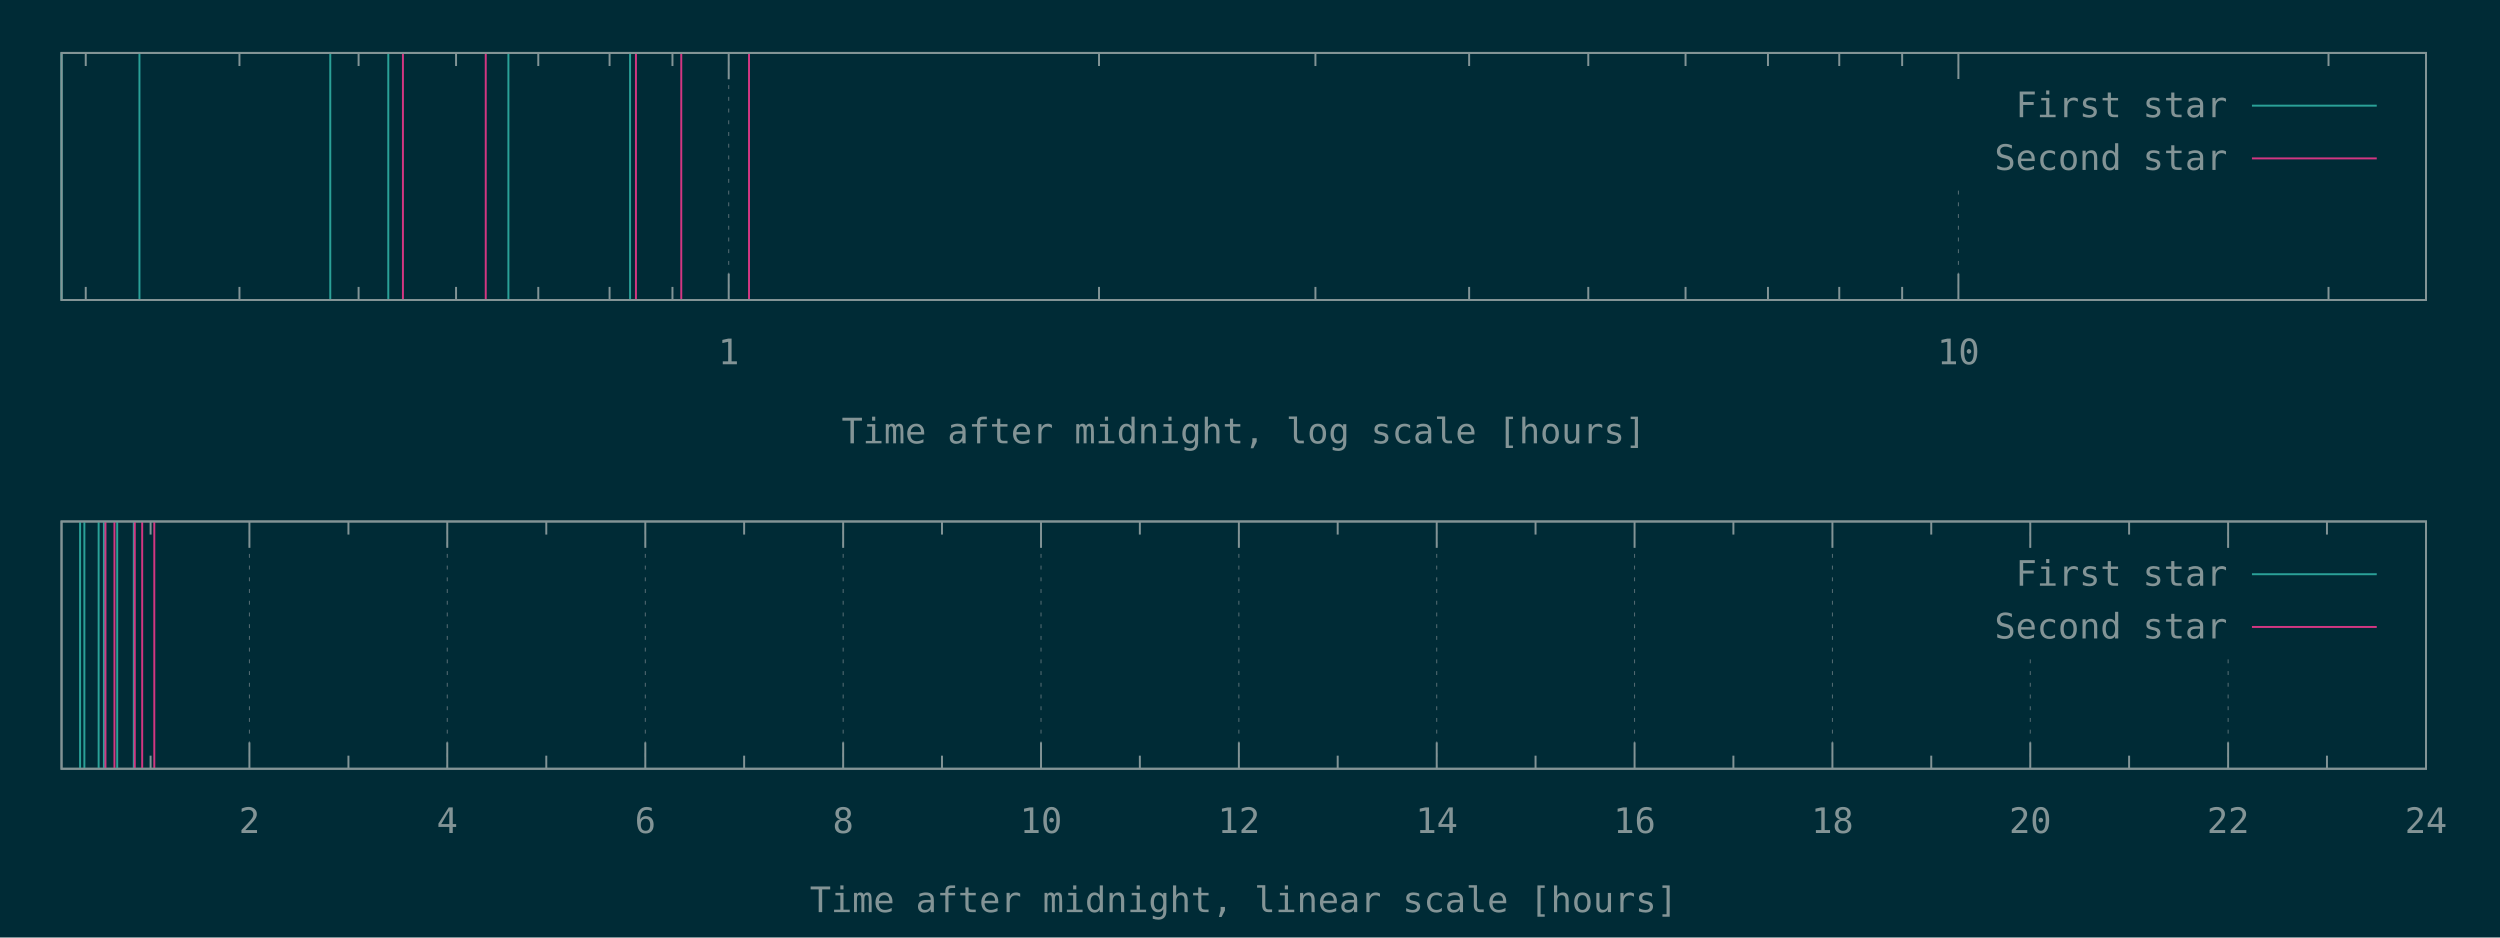
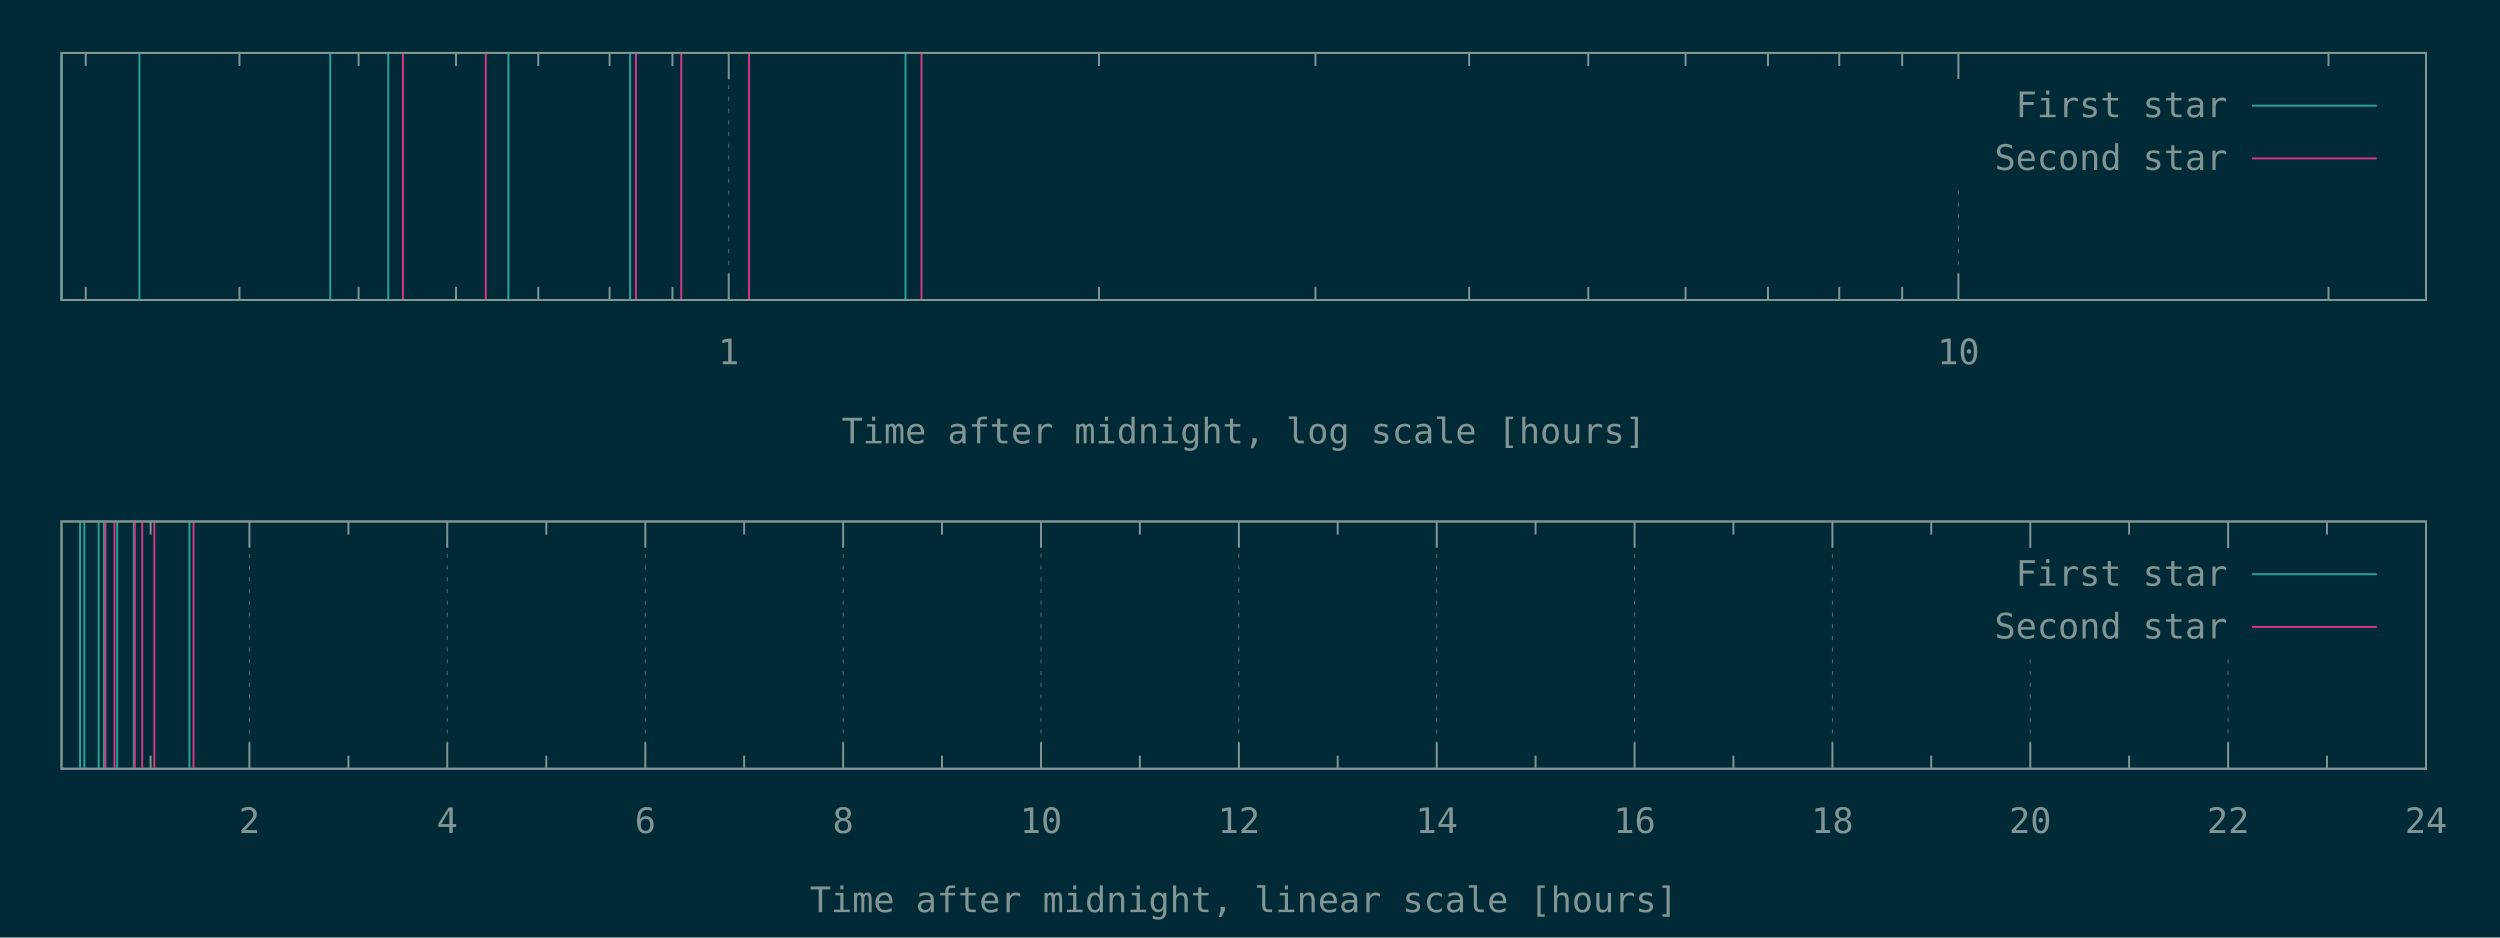
<svg xmlns="http://www.w3.org/2000/svg" xmlns:xlink="http://www.w3.org/1999/xlink" width="1280" height="480" viewBox="0 0 1280 480">
  <g id="gnuplot_canvas">
    <rect x="0" y="0" width="1280" height="480" fill="#002b36" />
    <defs>
      <circle id="gpDot" r="0.5" stroke-width="0.5" stroke="currentColor" />
      <path id="gpPt0" stroke-width="0.148" stroke="currentColor" d="M-1,0 h2 M0,-1 v2" />
      <path id="gpPt1" stroke-width="0.148" stroke="currentColor" d="M-1,-1 L1,1 M1,-1 L-1,1" />
      <path id="gpPt2" stroke-width="0.148" stroke="currentColor" d="M-1,0 L1,0 M0,-1 L0,1 M-1,-1 L1,1 M-1,1 L1,-1" />
      <rect id="gpPt3" stroke-width="0.148" stroke="currentColor" x="-1" y="-1" width="2" height="2" />
      <rect id="gpPt4" stroke-width="0.148" stroke="currentColor" fill="currentColor" x="-1" y="-1" width="2" height="2" />
      <circle id="gpPt5" stroke-width="0.148" stroke="currentColor" cx="0" cy="0" r="1" />
      <use xlink:href="#gpPt5" id="gpPt6" fill="currentColor" stroke="none" />
      <path id="gpPt7" stroke-width="0.148" stroke="currentColor" d="M0,-1.33 L-1.33,0.67 L1.33,0.67 z" />
      <use xlink:href="#gpPt7" id="gpPt8" fill="currentColor" stroke="none" />
      <use xlink:href="#gpPt7" id="gpPt9" stroke="currentColor" transform="rotate(180)" />
      <use xlink:href="#gpPt9" id="gpPt10" fill="currentColor" stroke="none" />
      <use xlink:href="#gpPt3" id="gpPt11" stroke="currentColor" transform="rotate(45)" />
      <use xlink:href="#gpPt11" id="gpPt12" fill="currentColor" stroke="none" />
      <path id="gpPt13" stroke-width="0.148" stroke="currentColor" d="M0,1.330 L1.265,0.411 L0.782,-1.067 L-0.782,-1.076 L-1.265,0.411 z" />
      <use xlink:href="#gpPt13" id="gpPt14" fill="currentColor" stroke="none" />
      <filter id="textbox" filterUnits="objectBoundingBox" x="0" y="0" height="1" width="1">
        <feFlood flood-color="#002B36" flood-opacity="1" result="bgnd" />
        <feComposite in="SourceGraphic" in2="bgnd" operator="atop" />
      </filter>
      <filter id="greybox" filterUnits="objectBoundingBox" x="0" y="0" height="1" width="1">
        <feFlood flood-color="lightgrey" flood-opacity="1" result="grey" />
        <feComposite in="SourceGraphic" in2="grey" operator="atop" />
      </filter>
    </defs>
    <g fill="none" color="#002B36" stroke="currentColor" stroke-width="1.00" stroke-linecap="butt" stroke-linejoin="miter">
</g>
    <g fill="none" color="black" stroke="currentColor" stroke-width="1.00" stroke-linecap="butt" stroke-linejoin="miter">
      <path stroke="rgb(131, 148, 150)" d="M43.9,153.6 L43.9,146.9 M43.9,27.1 L43.9,33.8 M122.6,153.6 L122.6,146.9 M122.6,27.1 L122.6,33.8   M183.6,153.6 L183.6,146.9 M183.6,27.1 L183.6,33.8 M233.5,153.6 L233.5,146.9 M233.5,27.1 L233.5,33.8   M275.6,153.6 L275.6,146.9 M275.6,27.1 L275.6,33.8 M312.1,153.6 L312.1,146.9 M312.1,27.1 L312.1,33.8   M344.3,153.6 L344.3,146.9 M344.3,27.1 L344.3,33.8  " />
    </g>
    <g fill="none" color="black" stroke="rgb(131, 148, 150)" stroke-width="0.50" stroke-linecap="butt" stroke-linejoin="miter">
</g>
    <g fill="none" color="gray" stroke="currentColor" stroke-width="0.50" stroke-linecap="butt" stroke-linejoin="miter">
      <path stroke="rgb( 88, 110, 117)" stroke-dasharray="2,4" class="gridline" d="M373.1,153.6 L373.1,27.1  " />
    </g>
    <g fill="none" color="gray" stroke="rgb( 88, 110, 117)" stroke-width="1.00" stroke-linecap="butt" stroke-linejoin="miter">
</g>
    <g fill="none" color="black" stroke="currentColor" stroke-width="1.00" stroke-linecap="butt" stroke-linejoin="miter">
      <path stroke="rgb(131, 148, 150)" d="M373.1,153.6 L373.1,140.1 M373.1,27.1 L373.1,40.6  " />
      <g transform="translate(373.1,186.5)" stroke="none" fill="rgb(131,148,150)" font-family="Inconsolata" font-size="18.00" text-anchor="middle">
        <text>
          <tspan font-family="Inconsolata"> 1</tspan>
        </text>
      </g>
    </g>
    <g fill="none" color="black" stroke="currentColor" stroke-width="1.00" stroke-linecap="butt" stroke-linejoin="miter">
      <path stroke="rgb(131, 148, 150)" d="M562.7,153.6 L562.7,146.9 M562.7,27.1 L562.7,33.8 M673.5,153.6 L673.5,146.9 M673.5,27.1 L673.5,33.8   M752.2,153.6 L752.2,146.9 M752.2,27.1 L752.2,33.8 M813.2,153.6 L813.2,146.9 M813.2,27.1 L813.2,33.8   M863.0,153.6 L863.0,146.9 M863.0,27.1 L863.0,33.8 M905.2,153.6 L905.2,146.9 M905.2,27.1 L905.2,33.8   M941.7,153.6 L941.7,146.9 M941.7,27.1 L941.7,33.8 M973.9,153.6 L973.9,146.9 M973.9,27.1 L973.9,33.8    " />
    </g>
    <g fill="none" color="black" stroke="rgb(131, 148, 150)" stroke-width="0.50" stroke-linecap="butt" stroke-linejoin="miter">
</g>
    <g fill="none" color="gray" stroke="currentColor" stroke-width="0.50" stroke-linecap="butt" stroke-linejoin="miter">
      <path stroke="rgb( 88, 110, 117)" stroke-dasharray="2,4" class="gridline" d="M1002.7,153.6 L1002.7,94.6 M1002.7,40.6 L1002.7,27.1  " />
    </g>
    <g fill="none" color="gray" stroke="rgb( 88, 110, 117)" stroke-width="1.00" stroke-linecap="butt" stroke-linejoin="miter">
</g>
    <g fill="none" color="black" stroke="currentColor" stroke-width="1.00" stroke-linecap="butt" stroke-linejoin="miter">
      <path stroke="rgb(131, 148, 150)" d="M1002.7,153.6 L1002.7,140.1 M1002.7,27.1 L1002.7,40.6  " />
      <g transform="translate(1002.7,186.5)" stroke="none" fill="rgb(131,148,150)" font-family="Inconsolata" font-size="18.00" text-anchor="middle">
        <text>
          <tspan font-family="Inconsolata"> 10</tspan>
        </text>
      </g>
    </g>
    <g fill="none" color="black" stroke="currentColor" stroke-width="1.00" stroke-linecap="butt" stroke-linejoin="miter">
      <path stroke="rgb(131, 148, 150)" d="M1192.2,153.6 L1192.2,146.9 M1192.2,27.1 L1192.2,33.8  " />
    </g>
    <g fill="none" color="black" stroke="currentColor" stroke-width="1.00" stroke-linecap="butt" stroke-linejoin="miter">
      <path stroke="rgb(131, 148, 150)" d="M31.5,27.1 L31.5,153.6 L1242.1,153.6 L1242.1,27.1 L31.5,27.1 Z  " />
    </g>
    <g fill="none" color="black" stroke="currentColor" stroke-width="1.00" stroke-linecap="butt" stroke-linejoin="miter">
      <g transform="translate(636.8,227.0)" stroke="none" fill="rgb(131,148,150)" font-family="Inconsolata" font-size="18.00" text-anchor="middle">
        <text>
          <tspan font-family="Inconsolata">Time after midnight, log scale [hours]</tspan>
        </text>
      </g>
    </g>
    <g fill="none" color="black" stroke="currentColor" stroke-width="1.00" stroke-linecap="butt" stroke-linejoin="miter">
</g>
    <g id="gnuplot_plot_1a">
      <g fill="none" color="black" stroke="currentColor" stroke-width="1.00" stroke-linecap="butt" stroke-linejoin="miter">
-         <path stroke="rgb( 42, 161, 152)" d="M31.5,153.6 L31.5,27.1 M71.4,153.6 L71.4,27.1 M169.1,153.6 L169.1,27.1 M198.8,153.6 L198.8,27.1   M260.3,153.6 L260.3,27.1 M322.6,153.6 L322.6,27.1  " />
+         <path stroke="rgb( 42, 161, 152)" d="M31.5,153.6 L31.5,27.1 M71.4,153.6 L71.4,27.1 M169.1,153.6 L169.1,27.1 M198.8,153.6 L198.8,27.1   M260.3,153.6 L260.3,27.1 M322.6,153.6 L322.6,27.1 M463.6,153.6 L463.6,27.1  " />
      </g>
    </g>
    <g id="gnuplot_plot_2a">
      <g fill="none" color="black" stroke="currentColor" stroke-width="1.00" stroke-linecap="butt" stroke-linejoin="miter">
-         <path stroke="rgb(211,  54, 130)" d="M206.3,153.6 L206.3,27.1 M248.7,153.6 L248.7,27.1 M325.6,153.6 L325.6,27.1 M348.8,153.6 L348.8,27.1   M383.5,153.6 L383.5,27.1  " />
+         <path stroke="rgb(211,  54, 130)" d="M206.3,153.6 L206.3,27.1 M248.7,153.6 L248.7,27.1 M325.6,153.6 L325.6,27.1 M348.8,153.6 L348.8,27.1   M383.5,153.6 L383.5,27.1 M471.8,153.6 L471.8,27.1  " />
      </g>
    </g>
    <g stroke="none" shape-rendering="crispEdges">
      <polygon fill="#002B36" points="1001.8,94.6 1229.5,94.6 1229.5,40.6 1001.8,40.6 " />
    </g>
    <g id="gnuplot_plot_1a">
      <g fill="none" color="black" stroke="currentColor" stroke-width="1.00" stroke-linecap="butt" stroke-linejoin="miter">
        <g transform="translate(1140.4,60.0)" stroke="none" fill="rgb(131,148,150)" font-family="Inconsolata" font-size="18.00" text-anchor="end">
          <text>
            <tspan font-family="Inconsolata">First star</tspan>
          </text>
        </g>
      </g>
      <g fill="none" color="black" stroke="currentColor" stroke-width="1.00" stroke-linecap="butt" stroke-linejoin="miter">
        <path stroke="rgb( 42, 161, 152)" d="M1153.0,54.1 L1216.9,54.1  " />
      </g>
    </g>
    <g id="gnuplot_plot_2a">
      <g fill="none" color="black" stroke="currentColor" stroke-width="1.00" stroke-linecap="butt" stroke-linejoin="miter">
        <g transform="translate(1140.4,87.0)" stroke="none" fill="rgb(131,148,150)" font-family="Inconsolata" font-size="18.00" text-anchor="end">
          <text>
            <tspan font-family="Inconsolata">Second star</tspan>
          </text>
        </g>
      </g>
      <g fill="none" color="black" stroke="currentColor" stroke-width="1.00" stroke-linecap="butt" stroke-linejoin="miter">
        <path stroke="rgb(211,  54, 130)" d="M1153.0,81.1 L1216.9,81.1  " />
      </g>
    </g>
    <g fill="none" color="#002B36" stroke="rgb(211,  54, 130)" stroke-width="2.00" stroke-linecap="butt" stroke-linejoin="miter">
</g>
    <g fill="none" color="black" stroke="currentColor" stroke-width="2.00" stroke-linecap="butt" stroke-linejoin="miter">
</g>
    <g fill="none" color="black" stroke="black" stroke-width="1.00" stroke-linecap="butt" stroke-linejoin="miter">
</g>
    <g fill="none" color="black" stroke="currentColor" stroke-width="1.00" stroke-linecap="butt" stroke-linejoin="miter">
      <path stroke="rgb(131, 148, 150)" d="M31.5,27.1 L31.5,153.6 L1242.1,153.6 L1242.1,27.1 L31.5,27.1 Z  " />
    </g>
    <g fill="none" color="black" stroke="currentColor" stroke-width="1.00" stroke-linecap="butt" stroke-linejoin="miter">
</g>
    <g fill="none" color="black" stroke="currentColor" stroke-width="1.00" stroke-linecap="butt" stroke-linejoin="miter">
      <path stroke="rgb(131, 148, 150)" d="M77.1,393.6 L77.1,386.9 M77.1,267.0 L77.1,273.7  " />
    </g>
    <g fill="none" color="black" stroke="rgb(131, 148, 150)" stroke-width="0.50" stroke-linecap="butt" stroke-linejoin="miter">
</g>
    <g fill="none" color="gray" stroke="currentColor" stroke-width="0.50" stroke-linecap="butt" stroke-linejoin="miter">
      <path stroke="rgb( 88, 110, 117)" stroke-dasharray="2,4" class="gridline" d="M127.7,393.6 L127.7,267.0  " />
    </g>
    <g fill="none" color="gray" stroke="rgb( 88, 110, 117)" stroke-width="1.00" stroke-linecap="butt" stroke-linejoin="miter">
</g>
    <g fill="none" color="black" stroke="currentColor" stroke-width="1.00" stroke-linecap="butt" stroke-linejoin="miter">
      <path stroke="rgb(131, 148, 150)" d="M127.7,393.6 L127.7,380.1 M127.7,267.0 L127.7,280.5  " />
      <g transform="translate(127.7,426.5)" stroke="none" fill="rgb(131,148,150)" font-family="Inconsolata" font-size="18.00" text-anchor="middle">
        <text>
          <tspan font-family="Inconsolata"> 2</tspan>
        </text>
      </g>
    </g>
    <g fill="none" color="black" stroke="currentColor" stroke-width="1.00" stroke-linecap="butt" stroke-linejoin="miter">
      <path stroke="rgb(131, 148, 150)" d="M178.4,393.6 L178.4,386.9 M178.4,267.0 L178.4,273.7  " />
    </g>
    <g fill="none" color="black" stroke="rgb(131, 148, 150)" stroke-width="0.50" stroke-linecap="butt" stroke-linejoin="miter">
</g>
    <g fill="none" color="gray" stroke="currentColor" stroke-width="0.50" stroke-linecap="butt" stroke-linejoin="miter">
      <path stroke="rgb( 88, 110, 117)" stroke-dasharray="2,4" class="gridline" d="M229.0,393.6 L229.0,267.0  " />
    </g>
    <g fill="none" color="gray" stroke="rgb( 88, 110, 117)" stroke-width="1.00" stroke-linecap="butt" stroke-linejoin="miter">
</g>
    <g fill="none" color="black" stroke="currentColor" stroke-width="1.00" stroke-linecap="butt" stroke-linejoin="miter">
      <path stroke="rgb(131, 148, 150)" d="M229.0,393.6 L229.0,380.1 M229.0,267.0 L229.0,280.5  " />
      <g transform="translate(229.0,426.5)" stroke="none" fill="rgb(131,148,150)" font-family="Inconsolata" font-size="18.00" text-anchor="middle">
        <text>
          <tspan font-family="Inconsolata"> 4</tspan>
        </text>
      </g>
    </g>
    <g fill="none" color="black" stroke="currentColor" stroke-width="1.00" stroke-linecap="butt" stroke-linejoin="miter">
      <path stroke="rgb(131, 148, 150)" d="M279.7,393.6 L279.7,386.9 M279.7,267.0 L279.7,273.7  " />
    </g>
    <g fill="none" color="black" stroke="rgb(131, 148, 150)" stroke-width="0.50" stroke-linecap="butt" stroke-linejoin="miter">
</g>
    <g fill="none" color="gray" stroke="currentColor" stroke-width="0.50" stroke-linecap="butt" stroke-linejoin="miter">
      <path stroke="rgb( 88, 110, 117)" stroke-dasharray="2,4" class="gridline" d="M330.4,393.6 L330.4,267.0  " />
    </g>
    <g fill="none" color="gray" stroke="rgb( 88, 110, 117)" stroke-width="1.00" stroke-linecap="butt" stroke-linejoin="miter">
</g>
    <g fill="none" color="black" stroke="currentColor" stroke-width="1.00" stroke-linecap="butt" stroke-linejoin="miter">
      <path stroke="rgb(131, 148, 150)" d="M330.4,393.6 L330.4,380.1 M330.4,267.0 L330.4,280.5  " />
      <g transform="translate(330.4,426.5)" stroke="none" fill="rgb(131,148,150)" font-family="Inconsolata" font-size="18.00" text-anchor="middle">
        <text>
          <tspan font-family="Inconsolata"> 6</tspan>
        </text>
      </g>
    </g>
    <g fill="none" color="black" stroke="currentColor" stroke-width="1.00" stroke-linecap="butt" stroke-linejoin="miter">
      <path stroke="rgb(131, 148, 150)" d="M381.0,393.6 L381.0,386.9 M381.0,267.0 L381.0,273.7  " />
    </g>
    <g fill="none" color="black" stroke="rgb(131, 148, 150)" stroke-width="0.50" stroke-linecap="butt" stroke-linejoin="miter">
</g>
    <g fill="none" color="gray" stroke="currentColor" stroke-width="0.50" stroke-linecap="butt" stroke-linejoin="miter">
      <path stroke="rgb( 88, 110, 117)" stroke-dasharray="2,4" class="gridline" d="M431.7,393.6 L431.7,267.0  " />
    </g>
    <g fill="none" color="gray" stroke="rgb( 88, 110, 117)" stroke-width="1.00" stroke-linecap="butt" stroke-linejoin="miter">
</g>
    <g fill="none" color="black" stroke="currentColor" stroke-width="1.00" stroke-linecap="butt" stroke-linejoin="miter">
      <path stroke="rgb(131, 148, 150)" d="M431.7,393.6 L431.7,380.1 M431.7,267.0 L431.7,280.5  " />
      <g transform="translate(431.7,426.5)" stroke="none" fill="rgb(131,148,150)" font-family="Inconsolata" font-size="18.00" text-anchor="middle">
        <text>
          <tspan font-family="Inconsolata"> 8</tspan>
        </text>
      </g>
    </g>
    <g fill="none" color="black" stroke="currentColor" stroke-width="1.00" stroke-linecap="butt" stroke-linejoin="miter">
      <path stroke="rgb(131, 148, 150)" d="M482.3,393.6 L482.3,386.9 M482.3,267.0 L482.3,273.7  " />
    </g>
    <g fill="none" color="black" stroke="rgb(131, 148, 150)" stroke-width="0.50" stroke-linecap="butt" stroke-linejoin="miter">
</g>
    <g fill="none" color="gray" stroke="currentColor" stroke-width="0.50" stroke-linecap="butt" stroke-linejoin="miter">
      <path stroke="rgb( 88, 110, 117)" stroke-dasharray="2,4" class="gridline" d="M533.0,393.6 L533.0,267.0  " />
    </g>
    <g fill="none" color="gray" stroke="rgb( 88, 110, 117)" stroke-width="1.00" stroke-linecap="butt" stroke-linejoin="miter">
</g>
    <g fill="none" color="black" stroke="currentColor" stroke-width="1.00" stroke-linecap="butt" stroke-linejoin="miter">
      <path stroke="rgb(131, 148, 150)" d="M533.0,393.6 L533.0,380.1 M533.0,267.0 L533.0,280.5  " />
      <g transform="translate(533.0,426.5)" stroke="none" fill="rgb(131,148,150)" font-family="Inconsolata" font-size="18.00" text-anchor="middle">
        <text>
          <tspan font-family="Inconsolata"> 10</tspan>
        </text>
      </g>
    </g>
    <g fill="none" color="black" stroke="currentColor" stroke-width="1.00" stroke-linecap="butt" stroke-linejoin="miter">
      <path stroke="rgb(131, 148, 150)" d="M583.6,393.6 L583.6,386.9 M583.6,267.0 L583.6,273.7  " />
    </g>
    <g fill="none" color="black" stroke="rgb(131, 148, 150)" stroke-width="0.50" stroke-linecap="butt" stroke-linejoin="miter">
</g>
    <g fill="none" color="gray" stroke="currentColor" stroke-width="0.50" stroke-linecap="butt" stroke-linejoin="miter">
      <path stroke="rgb( 88, 110, 117)" stroke-dasharray="2,4" class="gridline" d="M634.3,393.6 L634.3,267.0  " />
    </g>
    <g fill="none" color="gray" stroke="rgb( 88, 110, 117)" stroke-width="1.00" stroke-linecap="butt" stroke-linejoin="miter">
</g>
    <g fill="none" color="black" stroke="currentColor" stroke-width="1.00" stroke-linecap="butt" stroke-linejoin="miter">
      <path stroke="rgb(131, 148, 150)" d="M634.3,393.6 L634.3,380.1 M634.3,267.0 L634.3,280.5  " />
      <g transform="translate(634.3,426.5)" stroke="none" fill="rgb(131,148,150)" font-family="Inconsolata" font-size="18.00" text-anchor="middle">
        <text>
          <tspan font-family="Inconsolata"> 12</tspan>
        </text>
      </g>
    </g>
    <g fill="none" color="black" stroke="currentColor" stroke-width="1.00" stroke-linecap="butt" stroke-linejoin="miter">
      <path stroke="rgb(131, 148, 150)" d="M684.9,393.6 L684.9,386.9 M684.9,267.0 L684.9,273.7  " />
    </g>
    <g fill="none" color="black" stroke="rgb(131, 148, 150)" stroke-width="0.50" stroke-linecap="butt" stroke-linejoin="miter">
</g>
    <g fill="none" color="gray" stroke="currentColor" stroke-width="0.50" stroke-linecap="butt" stroke-linejoin="miter">
      <path stroke="rgb( 88, 110, 117)" stroke-dasharray="2,4" class="gridline" d="M735.6,393.6 L735.6,267.0  " />
    </g>
    <g fill="none" color="gray" stroke="rgb( 88, 110, 117)" stroke-width="1.00" stroke-linecap="butt" stroke-linejoin="miter">
</g>
    <g fill="none" color="black" stroke="currentColor" stroke-width="1.00" stroke-linecap="butt" stroke-linejoin="miter">
      <path stroke="rgb(131, 148, 150)" d="M735.6,393.6 L735.6,380.1 M735.6,267.0 L735.6,280.5  " />
      <g transform="translate(735.6,426.5)" stroke="none" fill="rgb(131,148,150)" font-family="Inconsolata" font-size="18.00" text-anchor="middle">
        <text>
          <tspan font-family="Inconsolata"> 14</tspan>
        </text>
      </g>
    </g>
    <g fill="none" color="black" stroke="currentColor" stroke-width="1.00" stroke-linecap="butt" stroke-linejoin="miter">
      <path stroke="rgb(131, 148, 150)" d="M786.2,393.6 L786.2,386.9 M786.2,267.0 L786.2,273.7  " />
    </g>
    <g fill="none" color="black" stroke="rgb(131, 148, 150)" stroke-width="0.50" stroke-linecap="butt" stroke-linejoin="miter">
</g>
    <g fill="none" color="gray" stroke="currentColor" stroke-width="0.50" stroke-linecap="butt" stroke-linejoin="miter">
      <path stroke="rgb( 88, 110, 117)" stroke-dasharray="2,4" class="gridline" d="M836.9,393.6 L836.9,267.0  " />
    </g>
    <g fill="none" color="gray" stroke="rgb( 88, 110, 117)" stroke-width="1.00" stroke-linecap="butt" stroke-linejoin="miter">
</g>
    <g fill="none" color="black" stroke="currentColor" stroke-width="1.00" stroke-linecap="butt" stroke-linejoin="miter">
      <path stroke="rgb(131, 148, 150)" d="M836.9,393.6 L836.9,380.1 M836.9,267.0 L836.9,280.5  " />
      <g transform="translate(836.9,426.5)" stroke="none" fill="rgb(131,148,150)" font-family="Inconsolata" font-size="18.00" text-anchor="middle">
        <text>
          <tspan font-family="Inconsolata"> 16</tspan>
        </text>
      </g>
    </g>
    <g fill="none" color="black" stroke="currentColor" stroke-width="1.00" stroke-linecap="butt" stroke-linejoin="miter">
      <path stroke="rgb(131, 148, 150)" d="M887.5,393.6 L887.5,386.9 M887.5,267.0 L887.5,273.7  " />
    </g>
    <g fill="none" color="black" stroke="rgb(131, 148, 150)" stroke-width="0.50" stroke-linecap="butt" stroke-linejoin="miter">
</g>
    <g fill="none" color="gray" stroke="currentColor" stroke-width="0.50" stroke-linecap="butt" stroke-linejoin="miter">
      <path stroke="rgb( 88, 110, 117)" stroke-dasharray="2,4" class="gridline" d="M938.2,393.6 L938.2,267.0  " />
    </g>
    <g fill="none" color="gray" stroke="rgb( 88, 110, 117)" stroke-width="1.00" stroke-linecap="butt" stroke-linejoin="miter">
</g>
    <g fill="none" color="black" stroke="currentColor" stroke-width="1.00" stroke-linecap="butt" stroke-linejoin="miter">
      <path stroke="rgb(131, 148, 150)" d="M938.2,393.6 L938.2,380.1 M938.2,267.0 L938.2,280.5  " />
      <g transform="translate(938.2,426.5)" stroke="none" fill="rgb(131,148,150)" font-family="Inconsolata" font-size="18.00" text-anchor="middle">
        <text>
          <tspan font-family="Inconsolata"> 18</tspan>
        </text>
      </g>
    </g>
    <g fill="none" color="black" stroke="currentColor" stroke-width="1.00" stroke-linecap="butt" stroke-linejoin="miter">
      <path stroke="rgb(131, 148, 150)" d="M988.8,393.6 L988.8,386.9 M988.8,267.0 L988.8,273.7  " />
    </g>
    <g fill="none" color="black" stroke="rgb(131, 148, 150)" stroke-width="0.50" stroke-linecap="butt" stroke-linejoin="miter">
</g>
    <g fill="none" color="gray" stroke="currentColor" stroke-width="0.50" stroke-linecap="butt" stroke-linejoin="miter">
      <path stroke="rgb( 88, 110, 117)" stroke-dasharray="2,4" class="gridline" d="M1039.5,393.6 L1039.5,334.5 M1039.5,280.5 L1039.5,267.0  " />
    </g>
    <g fill="none" color="gray" stroke="rgb( 88, 110, 117)" stroke-width="1.00" stroke-linecap="butt" stroke-linejoin="miter">
</g>
    <g fill="none" color="black" stroke="currentColor" stroke-width="1.00" stroke-linecap="butt" stroke-linejoin="miter">
      <path stroke="rgb(131, 148, 150)" d="M1039.5,393.6 L1039.5,380.1 M1039.5,267.0 L1039.5,280.5  " />
      <g transform="translate(1039.5,426.5)" stroke="none" fill="rgb(131,148,150)" font-family="Inconsolata" font-size="18.00" text-anchor="middle">
        <text>
          <tspan font-family="Inconsolata"> 20</tspan>
        </text>
      </g>
    </g>
    <g fill="none" color="black" stroke="currentColor" stroke-width="1.00" stroke-linecap="butt" stroke-linejoin="miter">
      <path stroke="rgb(131, 148, 150)" d="M1090.1,393.6 L1090.1,386.9 M1090.1,267.0 L1090.1,273.7  " />
    </g>
    <g fill="none" color="black" stroke="rgb(131, 148, 150)" stroke-width="0.50" stroke-linecap="butt" stroke-linejoin="miter">
</g>
    <g fill="none" color="gray" stroke="currentColor" stroke-width="0.50" stroke-linecap="butt" stroke-linejoin="miter">
      <path stroke="rgb( 88, 110, 117)" stroke-dasharray="2,4" class="gridline" d="M1140.8,393.6 L1140.8,334.5 M1140.8,280.5 L1140.8,267.0  " />
    </g>
    <g fill="none" color="gray" stroke="rgb( 88, 110, 117)" stroke-width="1.00" stroke-linecap="butt" stroke-linejoin="miter">
</g>
    <g fill="none" color="black" stroke="currentColor" stroke-width="1.00" stroke-linecap="butt" stroke-linejoin="miter">
      <path stroke="rgb(131, 148, 150)" d="M1140.8,393.6 L1140.8,380.1 M1140.8,267.0 L1140.8,280.5  " />
      <g transform="translate(1140.8,426.5)" stroke="none" fill="rgb(131,148,150)" font-family="Inconsolata" font-size="18.00" text-anchor="middle">
        <text>
          <tspan font-family="Inconsolata"> 22</tspan>
        </text>
      </g>
    </g>
    <g fill="none" color="black" stroke="currentColor" stroke-width="1.00" stroke-linecap="butt" stroke-linejoin="miter">
      <path stroke="rgb(131, 148, 150)" d="M1191.4,393.6 L1191.4,386.9 M1191.4,267.0 L1191.4,273.7  " />
    </g>
    <g fill="none" color="black" stroke="rgb(131, 148, 150)" stroke-width="0.50" stroke-linecap="butt" stroke-linejoin="miter">
</g>
    <g fill="none" color="gray" stroke="currentColor" stroke-width="0.50" stroke-linecap="butt" stroke-linejoin="miter">
      <path stroke="rgb( 88, 110, 117)" stroke-dasharray="2,4" class="gridline" d="M1242.1,393.6 L1242.1,267.0  " />
    </g>
    <g fill="none" color="gray" stroke="rgb( 88, 110, 117)" stroke-width="1.00" stroke-linecap="butt" stroke-linejoin="miter">
</g>
    <g fill="none" color="black" stroke="currentColor" stroke-width="1.00" stroke-linecap="butt" stroke-linejoin="miter">
      <path stroke="rgb(131, 148, 150)" d="M1242.1,393.6 L1242.1,380.1 M1242.1,267.0 L1242.1,280.5  " />
      <g transform="translate(1242.1,426.5)" stroke="none" fill="rgb(131,148,150)" font-family="Inconsolata" font-size="18.00" text-anchor="middle">
        <text>
          <tspan font-family="Inconsolata"> 24</tspan>
        </text>
      </g>
    </g>
    <g fill="none" color="black" stroke="currentColor" stroke-width="1.00" stroke-linecap="butt" stroke-linejoin="miter">
</g>
    <g fill="none" color="black" stroke="currentColor" stroke-width="1.00" stroke-linecap="butt" stroke-linejoin="miter">
      <path stroke="rgb(131, 148, 150)" d="M31.5,267.0 L31.5,393.6 L1242.1,393.6 L1242.1,267.0 L31.5,267.0 Z  " />
    </g>
    <g fill="none" color="black" stroke="currentColor" stroke-width="1.00" stroke-linecap="butt" stroke-linejoin="miter">
      <g transform="translate(636.8,467.0)" stroke="none" fill="rgb(131,148,150)" font-family="Inconsolata" font-size="18.00" text-anchor="middle">
        <text>
          <tspan font-family="Inconsolata">Time after midnight, linear scale [hours]</tspan>
        </text>
      </g>
    </g>
    <g fill="none" color="black" stroke="currentColor" stroke-width="1.00" stroke-linecap="butt" stroke-linejoin="miter">
</g>
    <g id="gnuplot_plot_1b">
      <g fill="none" color="black" stroke="currentColor" stroke-width="1.00" stroke-linecap="butt" stroke-linejoin="miter">
-         <path stroke="rgb( 42, 161, 152)" d="M41.0,393.6 L41.0,267.0 M43.2,393.6 L43.2,267.0 M50.5,393.6 L50.5,267.0 M53.2,393.6 L53.2,267.0   M60.0,393.6 L60.0,267.0 M68.5,393.6 L68.5,267.0  " />
+         <path stroke="rgb( 42, 161, 152)" d="M41.0,393.6 L41.0,267.0 M43.2,393.6 L43.2,267.0 M50.5,393.6 L50.5,267.0 M53.2,393.6 L53.2,267.0   M60.0,393.6 L60.0,267.0 M68.5,393.6 L68.5,267.0 M97.0,393.6 L97.0,267.0  " />
      </g>
    </g>
    <g id="gnuplot_plot_2b">
      <g fill="none" color="black" stroke="currentColor" stroke-width="1.00" stroke-linecap="butt" stroke-linejoin="miter">
-         <path stroke="rgb(211,  54, 130)" d="M54.0,393.6 L54.0,267.0 M58.6,393.6 L58.6,267.0 M69.0,393.6 L69.0,267.0 M72.8,393.6 L72.8,267.0   M79.0,393.6 L79.0,267.0  " />
+         <path stroke="rgb(211,  54, 130)" d="M54.0,393.6 L54.0,267.0 M58.6,393.6 L58.6,267.0 M69.0,393.6 L69.0,267.0 M72.8,393.6 L72.8,267.0   M79.0,393.6 L79.0,267.0 M99.1,393.6 L99.1,267.0  " />
      </g>
    </g>
    <g stroke="none" shape-rendering="crispEdges">
      <polygon fill="#002B36" points="1001.8,334.5 1229.5,334.5 1229.5,280.5 1001.8,280.5 " />
    </g>
    <g id="gnuplot_plot_1b">
      <g fill="none" color="black" stroke="currentColor" stroke-width="1.00" stroke-linecap="butt" stroke-linejoin="miter">
        <g transform="translate(1140.4,299.9)" stroke="none" fill="rgb(131,148,150)" font-family="Inconsolata" font-size="18.00" text-anchor="end">
          <text>
            <tspan font-family="Inconsolata">First star</tspan>
          </text>
        </g>
      </g>
      <g fill="none" color="black" stroke="currentColor" stroke-width="1.00" stroke-linecap="butt" stroke-linejoin="miter">
        <path stroke="rgb( 42, 161, 152)" d="M1153.0,294.0 L1216.9,294.0  " />
      </g>
    </g>
    <g id="gnuplot_plot_2b">
      <g fill="none" color="black" stroke="currentColor" stroke-width="1.00" stroke-linecap="butt" stroke-linejoin="miter">
        <g transform="translate(1140.4,326.9)" stroke="none" fill="rgb(131,148,150)" font-family="Inconsolata" font-size="18.00" text-anchor="end">
          <text>
            <tspan font-family="Inconsolata">Second star</tspan>
          </text>
        </g>
      </g>
      <g fill="none" color="black" stroke="currentColor" stroke-width="1.00" stroke-linecap="butt" stroke-linejoin="miter">
        <path stroke="rgb(211,  54, 130)" d="M1153.0,321.0 L1216.9,321.0  " />
      </g>
    </g>
    <g fill="none" color="#002B36" stroke="rgb(211,  54, 130)" stroke-width="2.00" stroke-linecap="butt" stroke-linejoin="miter">
</g>
    <g fill="none" color="black" stroke="currentColor" stroke-width="2.00" stroke-linecap="butt" stroke-linejoin="miter">
</g>
    <g fill="none" color="black" stroke="black" stroke-width="1.00" stroke-linecap="butt" stroke-linejoin="miter">
</g>
    <g fill="none" color="black" stroke="currentColor" stroke-width="1.00" stroke-linecap="butt" stroke-linejoin="miter">
      <path stroke="rgb(131, 148, 150)" d="M31.5,267.0 L31.5,393.6 L1242.1,393.6 L1242.1,267.0 L31.5,267.0 Z  " />
    </g>
    <g fill="none" color="black" stroke="currentColor" stroke-width="1.00" stroke-linecap="butt" stroke-linejoin="miter">
</g>
  </g>
</svg>
